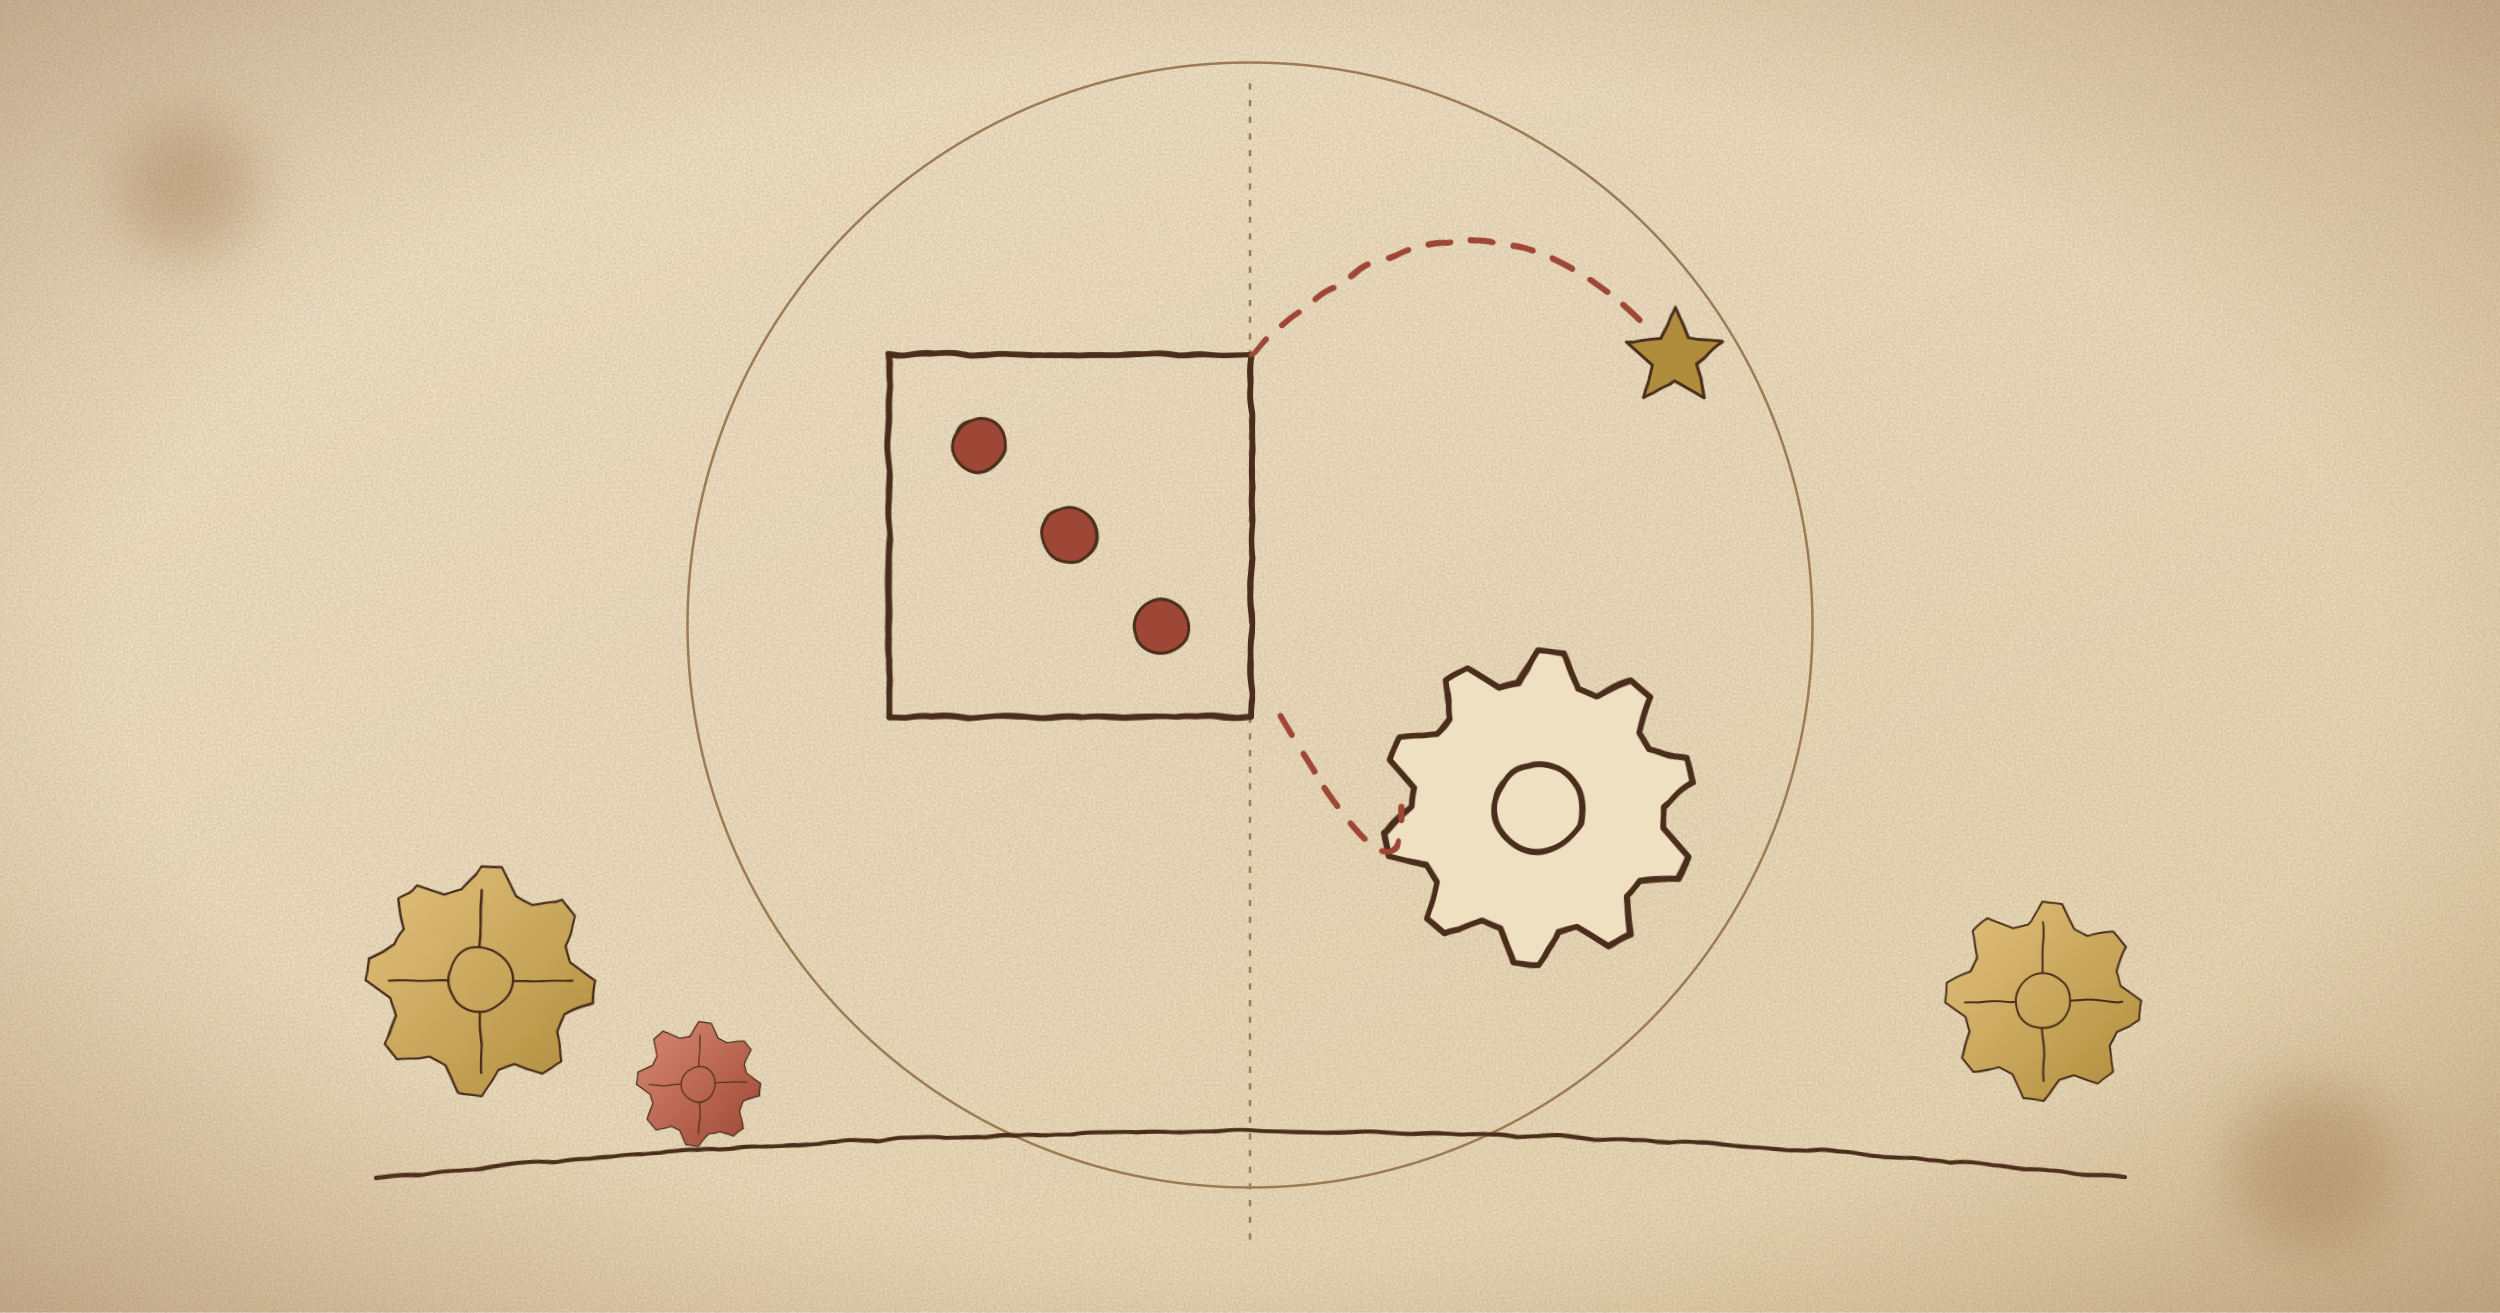
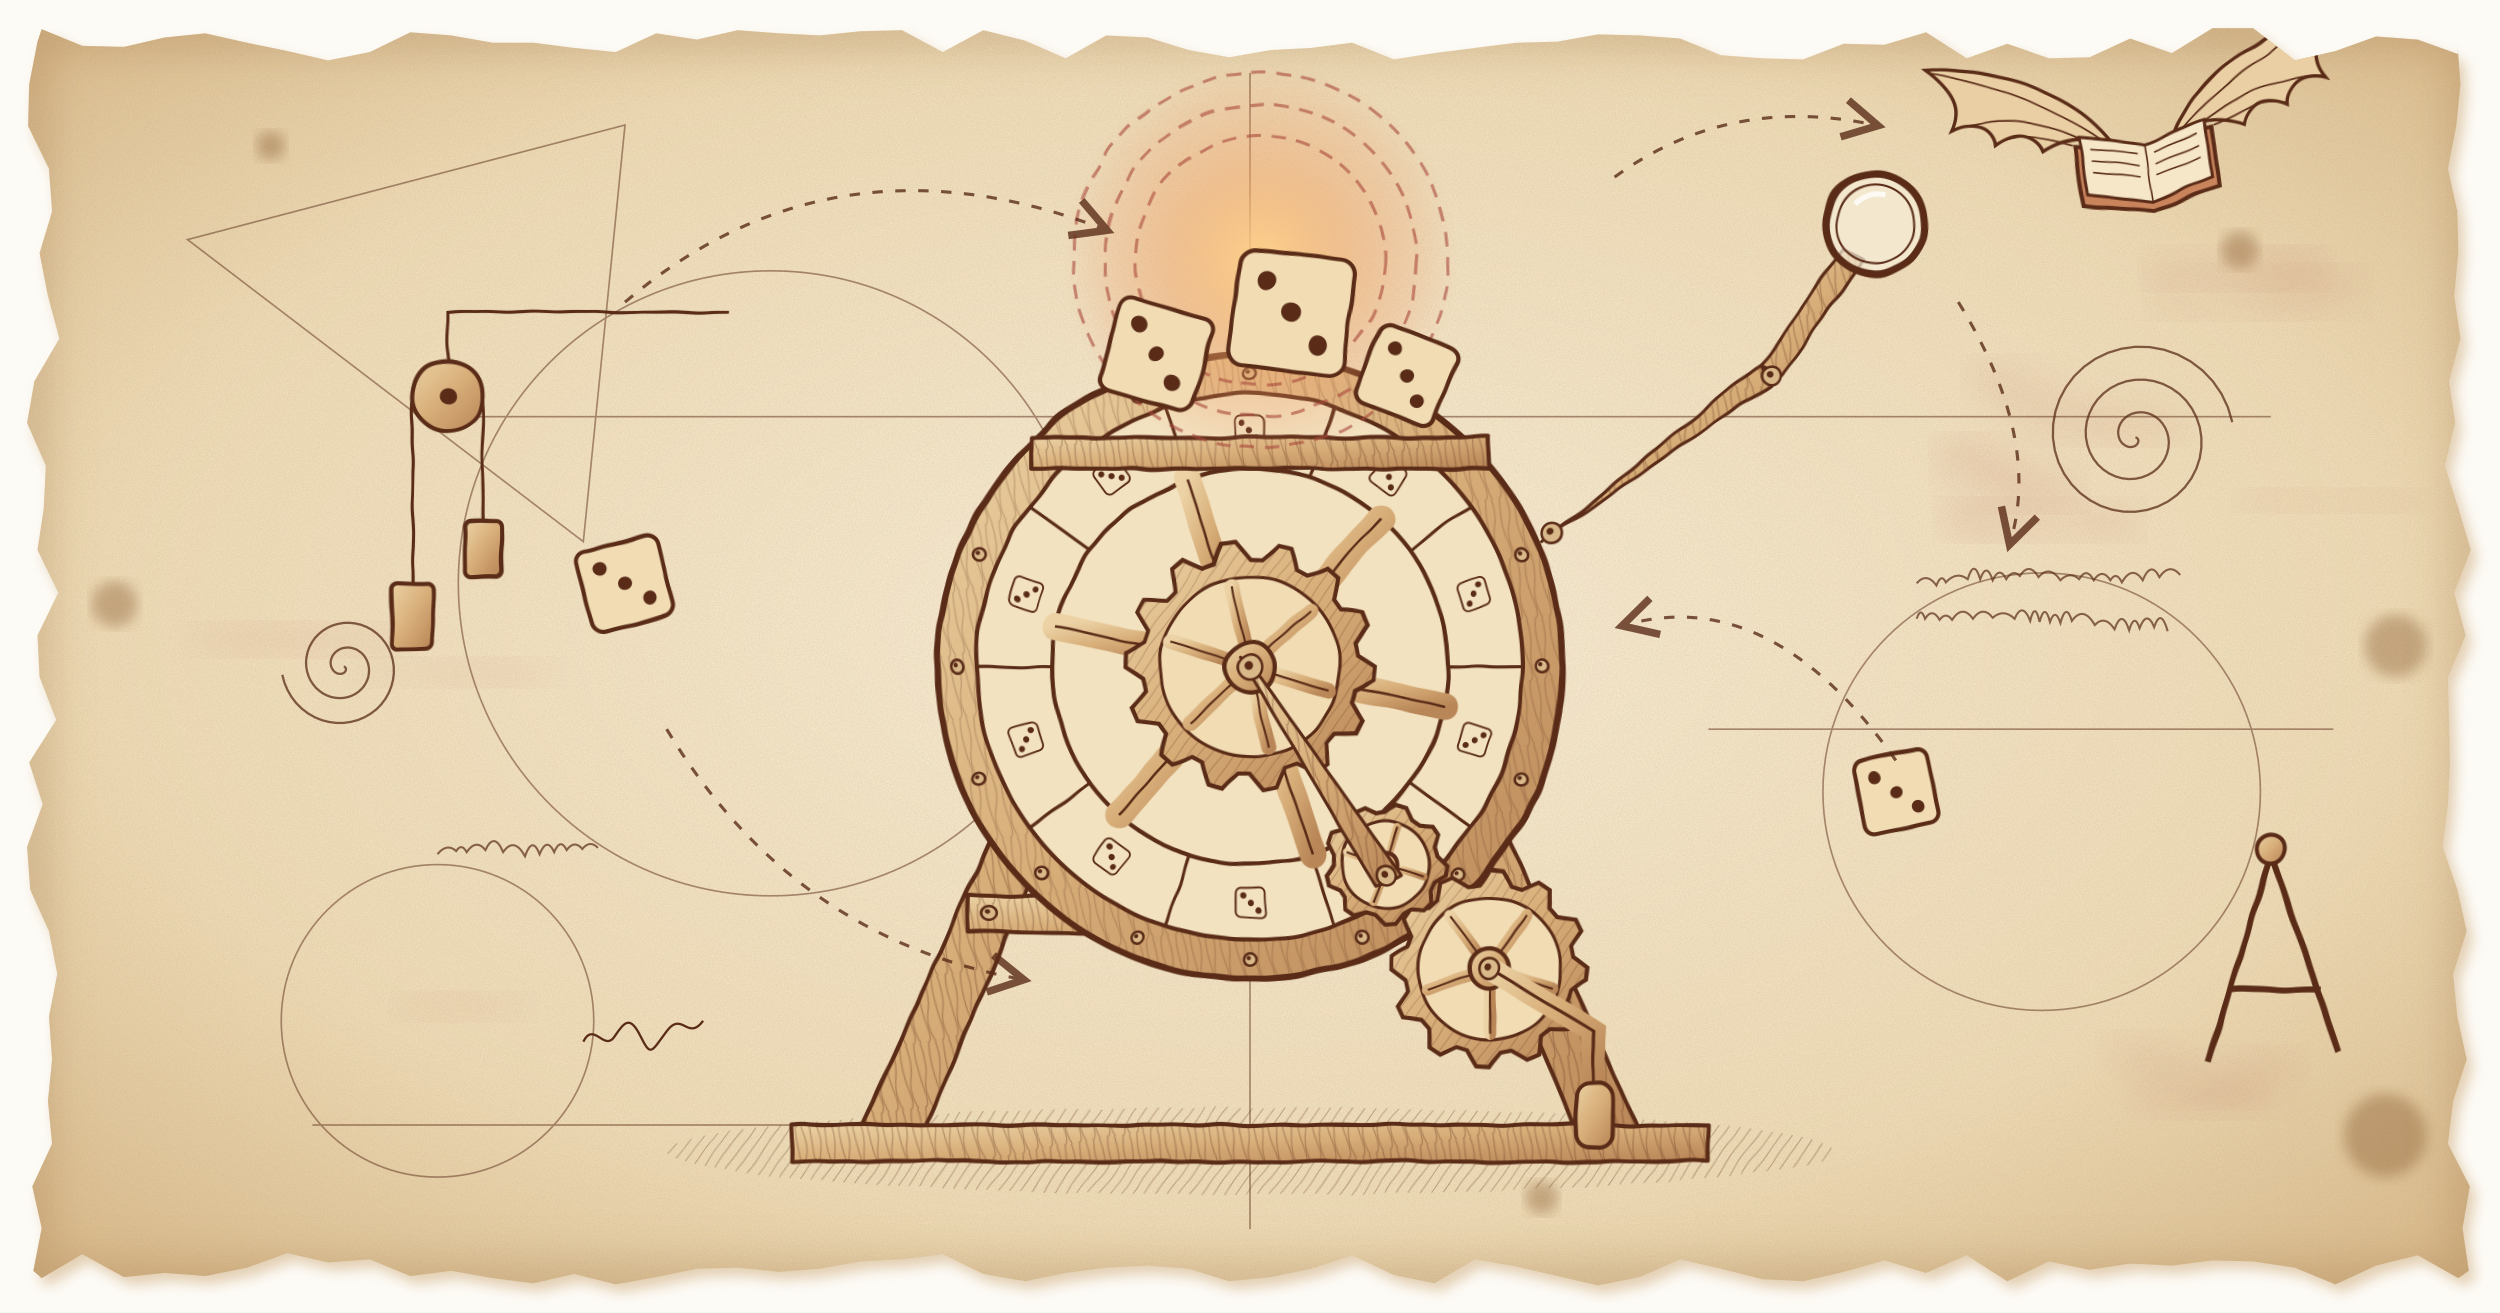
- <svg xmlns="http://www.w3.org/2000/svg" viewBox="0 0 1200 630" width="1200" height="630" role="img" aria-label="Illustration de l'application Mémoire commune : machine de Léonard de Vinci dessinée à l'encre sur parchemin">
+ <svg xmlns="http://www.w3.org/2000/svg" viewBox="0 0 2400 1260" width="1200" height="630" role="img" aria-label="Illustration de l'application Mémoire commune : machine de Léonard de Vinci dessinée à l'encre sur parchemin">
  <defs>
-     <linearGradient id="p" x1="0" y1="0" x2="1" y2="1">
-       <stop offset="0" stop-color="#f6ebd3" />
-       <stop offset="1" stop-color="#ecdcba" />
+     <radialGradient id="pp" cx=".5" cy=".48" r=".7">
+       <stop offset="0" stop-color="#fbf1dc" />
+       <stop offset=".65" stop-color="#f1dfbb" />
+       <stop offset="1" stop-color="#d9b98a" />
+     </radialGradient>
+     <linearGradient id="wd" x1="0" y1="0" x2="1" y2="1">
+       <stop offset="0" stop-color="#ecd2a4" />
+       <stop offset=".5" stop-color="#d7ad78" />
+       <stop offset="1" stop-color="#b98657" />
    </linearGradient>
-     <radialGradient id="v" cx=".5" cy=".5" r=".75">
-       <stop offset=".6" stop-color="#8a5a2b" stop-opacity="0" />
-       <stop offset="1" stop-color="#6b4220" stop-opacity=".38" />
+     <pattern id="ht" width="9" height="9" patternUnits="userSpaceOnUse" patternTransform="rotate(35)">
+       <path d="M0 0V9" stroke="#5a2c18" stroke-width="1.4" />
+     </pattern>
+     <pattern id="gr" width="60" height="14" patternUnits="userSpaceOnUse" patternTransform="rotate(80)">
+       <path d="M0 4Q15 1 30 5T60 3M0 10Q20 13 40 9T60 11" fill="none" stroke="#5a2c18" stroke-width="1.2" opacity=".6" />
+     </pattern>
+     <marker id="ar" markerWidth="16" markerHeight="16" refX="12" refY="8" orient="auto">
+       <path d="M2 2L13 8L2 14" fill="none" stroke="#5a2c18" stroke-width="2.4" />
+     </marker>
+     <filter id="rf" x="-5%" y="-5%" width="110%" height="110%">
+       <feTurbulence type="fractalNoise" baseFrequency=".022" numOctaves="2" seed="3" />
+       <feDisplacementMap in="SourceGraphic" scale="5" />
+     </filter>
+     <filter id="gn">
+       <feTurbulence type="fractalNoise" baseFrequency=".75" numOctaves="3" seed="9" />
+       <feColorMatrix values="0 0 0 0 .42 0 0 0 0 .27 0 0 0 0 .12 0 0 0 .22 0" />
+     </filter>
+     <filter id="b20">
+       <feGaussianBlur stdDeviation="22" />
+     </filter>
+     <filter id="b6">
+       <feGaussianBlur stdDeviation="6" />
+     </filter>
+     <radialGradient id="gl" cx=".5" cy=".5" r=".5">
+       <stop offset="0" stop-color="#ffd38a" stop-opacity=".95" />
+       <stop offset=".45" stop-color="#f0a466" stop-opacity=".5" />
+       <stop offset="1" stop-color="#e88b5a" stop-opacity="0" />
    </radialGradient>
-     <radialGradient id="l" cx=".5" cy=".5" r=".5">
-       <stop offset="0" stop-color="#f2a35c" stop-opacity=".85" />
-       <stop offset="1" stop-color="#f2a35c" stop-opacity="0" />
-     </radialGradient>
-     <linearGradient id="w" x1="0" y1="0" x2="1" y2="1">
-       <stop offset="0" stop-color="#e3c27e" />
-       <stop offset="1" stop-color="#b08d3c" />
-     </linearGradient>
-     <linearGradient id="s" x1="0" y1="0" x2="1" y2="1">
-       <stop offset="0" stop-color="#d98a72" />
-       <stop offset="1" stop-color="#9e4736" />
-     </linearGradient>
-     <pattern id="h" width="7" height="7" patternUnits="userSpaceOnUse" patternTransform="rotate(40)">
-       <path d="M0 0v7" stroke="#4a2e1b" stroke-width="1.1" opacity=".55" />
-     </pattern>
-     <marker id="a" markerWidth="10" markerHeight="10" refX="8" refY="5" orient="auto">
-       <path d="M1 1 8 5 1 9" fill="none" stroke="#9e4736" stroke-width="1.6" />
-     </marker>
-     <filter id="r" x="-2%" y="-2%" width="104%" height="104%">
-       <feTurbulence baseFrequency=".03" numOctaves="2" seed="4" />
-       <feDisplacementMap in="SourceGraphic" scale="2.6" />
-     </filter>
-     <filter id="n">
-       <feTurbulence type="fractalNoise" baseFrequency=".9" numOctaves="2" seed="7" />
-       <feColorMatrix values="0 0 0 0 .35 0 0 0 0 .22 0 0 0 0 .1 0 0 0 .35 0" />
-     </filter>
-     <filter id="b">
-       <feGaussianBlur stdDeviation="14" />
-     </filter>
-     <g id="g">
-       <path d="M50 0L49 9.8L37 15.3L33.3 22.2L35.4 35.4L27.8 41.6L15.3 37L7.8 39.2L0 50L-9.8 49L-15.3 37L-22.2 33.3L-35.4 35.4L-41.6 27.8L-37 15.3L-39.2 7.8L-50 0L-49 -9.8L-37 -15.3L-33.3 -22.2L-35.4 -35.4L-27.8 -41.6L-15.3 -37L-7.8 -39.2L0 -50L9.8 -49L15.3 -37L22.2 -33.3L35.4 -35.4L41.6 -27.8L37 -15.3L39.2 -7.8z" />
-       <circle r="14" fill="none" />
-       <path d="M0-40V-14M0 40V14M-40 0H-14M40 0H14" fill="none" />
+     <clipPath id="pg">
+       <polygon points="40,28 79,44 119,45 158,36 197,32 237,41 276,49 315,58 355,50 394,31 433,34 473,41 512,41 551,46 591,50 630,32 669,38 708,29 748,32 787,34 826,30 866,29 905,50 944,29 984,39 1023,56 1062,34 1102,36 1141,48 1180,55 1220,48 1259,46 1298,41 1338,57 1377,51 1416,46 1456,41 1495,40 1534,33 1574,34 1613,37 1652,53 1692,56 1731,57 1770,42 1809,43 1849,31 1888,56 1927,42 1967,56 2006,55 2045,37 2085,51 2124,27 2163,27 2203,58 2242,49 2281,35 2321,38 2360,52 2359,40 2362,81 2358,121 2350,162 2359,203 2360,243 2356,284 2362,325 2351,366 2357,406 2347,447 2360,488 2372,528 2356,569 2367,610 2350,650 2351,691 2352,732 2350,772 2345,813 2359,854 2368,894 2355,935 2359,976 2368,1017 2355,1057 2350,1098 2371,1139 2364,1179 2370,1220 2360,1227 2321,1205 2281,1215 2242,1233 2203,1217 2163,1211 2124,1210 2085,1215 2045,1213 2006,1219 1967,1211 1927,1230 1888,1205 1849,1222 1809,1210 1770,1221 1731,1230 1692,1228 1652,1218 1613,1209 1574,1226 1534,1234 1495,1225 1456,1216 1416,1209 1377,1232 1338,1224 1298,1205 1259,1218 1220,1226 1180,1230 1141,1218 1102,1215 1062,1217 1023,1222 984,1230 944,1223 905,1204 866,1209 826,1211 787,1218 748,1221 708,1217 669,1218 630,1226 591,1233 551,1223 512,1232 473,1227 433,1220 394,1225 355,1209 315,1212 276,1203 237,1217 197,1225 158,1222 119,1226 79,1204 40,1227 32,1220 40,1179 31,1139 50,1098 46,1057 50,1017 47,976 55,935 47,894 29,854 26,813 41,772 28,732 54,691 38,650 36,610 56,569 36,528 42,488 44,447 26,406 33,366 57,325 46,284 38,243 50,203 47,162 27,121 28,81 36,40" />
+     </clipPath>
+   </defs>
+   <rect width="2400" height="1260" fill="#fdfbf6" />
+   <polygon points="40,28 79,44 119,45 158,36 197,32 237,41 276,49 315,58 355,50 394,31 433,34 473,41 512,41 551,46 591,50 630,32 669,38 708,29 748,32 787,34 826,30 866,29 905,50 944,29 984,39 1023,56 1062,34 1102,36 1141,48 1180,55 1220,48 1259,46 1298,41 1338,57 1377,51 1416,46 1456,41 1495,40 1534,33 1574,34 1613,37 1652,53 1692,56 1731,57 1770,42 1809,43 1849,31 1888,56 1927,42 1967,56 2006,55 2045,37 2085,51 2124,27 2163,27 2203,58 2242,49 2281,35 2321,38 2360,52 2359,40 2362,81 2358,121 2350,162 2359,203 2360,243 2356,284 2362,325 2351,366 2357,406 2347,447 2360,488 2372,528 2356,569 2367,610 2350,650 2351,691 2352,732 2350,772 2345,813 2359,854 2368,894 2355,935 2359,976 2368,1017 2355,1057 2350,1098 2371,1139 2364,1179 2370,1220 2360,1227 2321,1205 2281,1215 2242,1233 2203,1217 2163,1211 2124,1210 2085,1215 2045,1213 2006,1219 1967,1211 1927,1230 1888,1205 1849,1222 1809,1210 1770,1221 1731,1230 1692,1228 1652,1218 1613,1209 1574,1226 1534,1234 1495,1225 1456,1216 1416,1209 1377,1232 1338,1224 1298,1205 1259,1218 1220,1226 1180,1230 1141,1218 1102,1215 1062,1217 1023,1222 984,1230 944,1223 905,1204 866,1209 826,1211 787,1218 748,1221 708,1217 669,1218 630,1226 591,1233 551,1223 512,1232 473,1227 433,1220 394,1225 355,1209 315,1212 276,1203 237,1217 197,1225 158,1222 119,1226 79,1204 40,1227 32,1220 40,1179 31,1139 50,1098 46,1057 50,1017 47,976 55,935 47,894 29,854 26,813 41,772 28,732 54,691 38,650 36,610 56,569 36,528 42,488 44,447 26,406 33,366 57,325 46,284 38,243 50,203 47,162 27,121 28,81 36,40" fill="#c9a36f" transform="translate(6 8)" opacity=".5" filter="url(#b6)" />
+   <g clip-path="url(#pg)">
+     <rect width="2400" height="1260" fill="url(#pp)" />
+     <rect width="2400" height="1260" filter="url(#gn)" />
+     <path d="M2158 485q57 -32 160 6" fill="none" stroke="#a8473a" stroke-width="38" stroke-linecap="round" opacity=".16" filter="url(#b20)" />
+     <path d="M90 945q58 -2 186 -7" fill="none" stroke="#a8473a" stroke-width="23" stroke-linecap="round" opacity=".16" filter="url(#b20)" />
+     <path d="M2052 1062q49 30 151 -53" fill="none" stroke="#a8473a" stroke-width="20" stroke-linecap="round" opacity=".16" filter="url(#b20)" />
+     <path d="M1864 421q51 43 130 66" fill="none" stroke="#a8473a" stroke-width="35" stroke-linecap="round" opacity=".16" filter="url(#b20)" />
+     <path d="M1901 347q44 60 188 75" fill="none" stroke="#a8473a" stroke-width="25" stroke-linecap="round" opacity=".16" filter="url(#b20)" />
+     <path d="M2026 995q79 52 147 65" fill="none" stroke="#a8473a" stroke-width="19" stroke-linecap="round" opacity=".16" filter="url(#b20)" />
+     <path d="M2068 267q45 30 159 -28" fill="none" stroke="#a8473a" stroke-width="37" stroke-linecap="round" opacity=".16" filter="url(#b20)" />
+     <path d="M347 635q49 -9 180 23" fill="none" stroke="#a8473a" stroke-width="23" stroke-linecap="round" opacity=".16" filter="url(#b20)" />
+     <path d="M192 599q50 15 197 30" fill="none" stroke="#a8473a" stroke-width="24" stroke-linecap="round" opacity=".16" filter="url(#b20)" />
+     <path d="M2074 294q73 32 186 -37" fill="none" stroke="#a8473a" stroke-width="25" stroke-linecap="round" opacity=".16" filter="url(#b20)" />
+     <path d="M385 979q64 -27 119 -25" fill="none" stroke="#a8473a" stroke-width="24" stroke-linecap="round" opacity=".16" filter="url(#b20)" />
+     <path d="M1872 480q48 53 172 32" fill="none" stroke="#a8473a" stroke-width="39" stroke-linecap="round" opacity=".16" filter="url(#b20)" />
+     <circle cx="110" cy="580" r="22" fill="#7a4a1d" opacity=".35" filter="url(#b6)" />
+     <circle cx="2300" cy="620" r="30" fill="#7a4a1d" opacity=".35" filter="url(#b6)" />
+     <circle cx="2150" cy="240" r="18" fill="#7a4a1d" opacity=".35" filter="url(#b6)" />
+     <circle cx="260" cy="140" r="14" fill="#7a4a1d" opacity=".35" filter="url(#b6)" />
+     <circle cx="1480" cy="1150" r="16" fill="#7a4a1d" opacity=".35" filter="url(#b6)" />
+     <circle cx="2290" cy="1090" r="40" fill="#7a4a1d" opacity=".35" filter="url(#b6)" />
+     <rect width="2400" height="1260" fill="none" stroke="#8a5a2b" stroke-width="90" opacity=".25" filter="url(#b20)" />
+     <g fill="none" stroke="#5a2c18" stroke-width="1.6" opacity=".5">
+       <circle cx="740" cy="560" r="300" />
+       <circle cx="1960" cy="760" r="210" />
+       <circle cx="420" cy="980" r="150" />
+       <path d="M420 400H2180M1200 70V1180M1640 700H2240M300 1080H900" />
+       <path d="M180 230L600 120L560 520Z" />
    </g>
-   </defs>
-   <rect width="1200" height="630" fill="url(#p)" />
-   <rect width="1200" height="630" filter="url(#n)" />
-   <g fill="none" stroke="#9c7b55" stroke-width="1.2">
-     <circle cx="600" cy="300" r="270" />
-     <path d="M600 40v560" stroke-dasharray="3 5" />
+     <path d="M2050 420L2050.8 420.1L2051.5 420.5L2052.1 421.1L2052.6 421.9L2052.8 422.8L2052.8 423.8L2052.5 424.9L2052 426L2051.1 427L2050 427.9L2048.6 428.6L2047.1 429L2045.3 429.2L2043.5 429L2041.6 428.4L2039.8 427.4L2038 426.1L2036.4 424.4L2035.1 422.4L2034.2 420L2033.6 417.4L2033.4 414.6L2033.8 411.7L2034.6 408.8L2036 406L2037.9 403.3L2040.3 401L2043.2 398.9L2046.4 397.3L2050 396.3L2053.8 395.8L2057.8 395.9L2061.9 396.7L2065.8 398.2L2069.6 400.4L2073.1 403.2L2076.1 406.7L2078.6 410.7L2080.5 415.2L2081.7 420L2082.1 425.1L2081.6 430.3L2080.3 435.5L2078.2 440.5L2075.2 445.2L2071.4 449.5L2066.9 453.2L2061.7 456.1L2056.1 458.3L2050 459.6L2043.7 459.9L2037.3 459.2L2031 457.4L2024.9 454.6L2019.2 450.8L2014.1 446.1L2009.8 440.5L2006.3 434.2L2003.9 427.3L2002.5 420L2002.3 412.4L2003.3 404.8L2005.6 397.4L2009 390.2L2013.6 383.6L2019.3 377.7L2025.9 372.7L2033.4 368.8L2041.5 366L2050 364.6L2058.8 364.5L2067.6 365.8L2076.2 368.5L2084.4 372.6L2092 378L2098.7 384.6L2104.3 392.3L2108.7 400.9L2111.8 410.2L2113.3 420L2113.3 430L2111.7 440.1L2108.5 449.8L2103.8 459.1L2097.6 467.6L2090 475.1L2081.3 481.4L2071.5 486.3L2061 489.6L2050 491.3L2038.7 491.2L2027.5 489.3L2016.6 485.6L2006.3 480.2L1996.8 473.2L1988.5 464.7L1981.6 454.9L1976.2 444L1972.6 432.3L1970.8 420L1971 407.5L1973.2 395L1977.3 383L1983.4 371.6L1991.2 361.2L2000.7 352.1L2011.5 344.5L2023.6 338.7L2036.5 334.8L2050 332.9L2063.7 333.2L2077.4 335.7L2090.6 340.3L2103 347L2114.4 355.6L2124.3 366L2132.5 377.9L2138.8 391.1L2143 405.3" fill="none" stroke="#5a2c18" stroke-width="2.2" opacity=".75" />
+     <path d="M330 640L330.5 640.1L331 640.3L331.4 640.6L331.7 641L332 641.5L332.1 642.1L332.1 642.8L332 643.5L331.7 644.2L331.3 644.8L330.7 645.5L330 646L329.2 646.4L328.2 646.8L327.1 646.9L326 646.9L324.8 646.7L323.6 646.4L322.5 645.8L321.3 645L320.3 644L319.4 642.8L318.6 641.5L318 640L317.6 638.4L317.4 636.6L317.5 634.8L317.9 633L318.5 631.2L319.4 629.4L320.6 627.7L322 626.1L323.7 624.8L325.6 623.6L327.7 622.6L330 622L332.4 621.7L334.9 621.6L337.5 622L340 622.7L342.5 623.7L344.8 625.2L347.1 626.9L349.1 629L350.8 631.4L352.2 634L353.3 636.9L354 640L354.3 643.2L354.1 646.5L353.6 649.8L352.5 653L351 656.1L349.1 659.1L346.7 661.8L344 664.2L340.9 666.3L337.5 668L333.9 669.2L330 670L326 670.2L322 669.9L317.9 669.1L314 667.7L310.2 665.8L306.7 663.3L303.4 660.4L300.6 657L298.1 653.2L296.2 649.1L294.8 644.6L294 640L293.8 635.2L294.3 630.4L295.4 625.6L297.1 621L299.5 616.6L302.4 612.4L306 608.7L310 605.4L314.5 602.6L319.4 600.4L324.6 598.9L330 598L335.5 597.9L341.1 598.5L346.6 599.8L352 601.9L357.1 604.7L361.8 608.2L366.1 612.3L369.8 617L373 622.2L375.4 627.8L377.1 633.8L378 640L378.1 646.3L377.3 652.7L375.7 658.9L373.3 665L370.1 670.7L366.1 676.1L361.4 680.9L356 685L350.1 688.5L343.7 691.2L337 693L330 694L322.9 694L315.8 693.1L308.8 691.3L302 688.5L295.6 684.8L289.7 680.3L284.4 675L279.8 669L276 662.4L273 655.3L271 647.8" fill="none" stroke="#5a2c18" stroke-width="2.2" opacity=".75" />
+     <path d="M1840 560 q9.5 -11 19 2 q4.5 -12 9 -3 q10.5 -11 21 -3 q6 -20 12 0 q6 -17 12 1 q6.5 -14 13 -1 q6.5 -10 13 -3 q9 -14 18 1 q10.5 -12 21 3 q9 -9 18 -1 q7 -12 14 1 q8 -12 16 0 q5.5 -9 11 2 q10 -17 20 -2 q8 -19 16 -3 q10 -14 20 -2" fill="none" stroke="#5a2c18" stroke-width="2" opacity=".7" />
+     <path d="M1840 594 q4 -12 8 0 q7 -11 14 1 q6 -8 12 0 q10 -15 20 -1 q9.5 -13 19 -1 q10.5 -9 21 1 q7.5 -17 15 2 q4.5 -19 9 1 q5 -19 10 0 q5 -14 10 1 q5.5 -20 11 -2 q11 -15 22 4 q9.5 -10 19 4 q7 -20 14 1 q5 -17 10 -2 q7 -18 14 -1 q6.5 -19 13 4" fill="none" stroke="#5a2c18" stroke-width="2" opacity=".7" />
+     <path d="M420 820 q9 -11 18 -3 q5 -8 10 1 q9 -13 18 -2 q8.5 -18 17 2 q10.5 -15 21 4 q7 -20 14 -2 q7 -17 14 -2 q6 -14 12 -2 q7.5 -10 15 -1 q7.5 -9 15 -1" fill="none" stroke="#5a2c18" stroke-width="2" opacity=".7" />
+     <g filter="url(#rf)">
+       <ellipse cx="1200" cy="1105" rx="560" ry="42" fill="url(#ht)" opacity=".45" />
+       <polygon points="820,1100 880,1100 1150,470 1110,450" fill="url(#wd)" stroke="#5a2c18" stroke-width="4" stroke-linejoin="round" />
+       <polygon points="820,1100 880,1100 1150,470 1110,450" fill="url(#gr)" opacity=".55" />
+       <polygon points="1580,1100 1520,1100 1250,470 1290,450" fill="url(#wd)" stroke="#5a2c18" stroke-width="4" stroke-linejoin="round" />
+       <polygon points="1580,1100 1520,1100 1250,470 1290,450" fill="url(#gr)" opacity=".55" />
+       <polygon points="760,1080 1640,1080 1640,1115 760,1115" fill="url(#wd)" stroke="#5a2c18" stroke-width="4" stroke-linejoin="round" />
+       <polygon points="760,1080 1640,1080 1640,1115 760,1115" fill="url(#gr)" opacity=".55" />
+       <polygon points="930,860 1470,860 1470,895 930,895" fill="url(#wd)" stroke="#5a2c18" stroke-width="4" stroke-linejoin="round" />
+       <polygon points="930,860 1470,860 1470,895 930,895" fill="url(#gr)" opacity=".55" />
+       <circle cx="950" cy="877" r="7" fill="#d9b98a" stroke="#5a2c18" stroke-width="2.5" />
+       <circle cx="948.5" cy="875.5" r="2.4" fill="#5a2c18" />
+       <circle cx="1450" cy="877" r="7" fill="#d9b98a" stroke="#5a2c18" stroke-width="2.5" />
+       <circle cx="1448.5" cy="875.5" r="2.4" fill="#5a2c18" />
+       <circle cx="1200" cy="640" r="300" fill="url(#wd)" stroke="#5a2c18" stroke-width="6" />
+       <circle cx="1200" cy="640" r="300" fill="url(#gr)" opacity=".4" />
+       <circle cx="1200" cy="640" r="262" fill="#f3e2c0" stroke="#5a2c18" stroke-width="4" />
+       <path d="M1462 640L1390 640" stroke="#5a2c18" stroke-width="3" />
+       <g transform="translate(1414.9 709.8) rotate(108)">
+         <rect x="-14" y="-14" width="28" height="28" rx="5" fill="none" stroke="#5a2c18" stroke-width="1.8" />
+         <circle r="3" fill="#5a2c18" />
+         <circle cx="-7" cy="-7" r="3" fill="#5a2c18" />
+         <circle cx="7" cy="7" r="3" fill="#5a2c18" />
+       </g>
+       <path d="M1412 794L1353.7 751.7" stroke="#5a2c18" stroke-width="3" />
+       <g transform="translate(1332.8 822.8) rotate(144)">
+         <rect x="-14" y="-14" width="28" height="28" rx="5" fill="none" stroke="#5a2c18" stroke-width="1.8" />
+         <circle r="3" fill="#5a2c18" />
+         <circle cx="-7" cy="-7" r="3" fill="#5a2c18" />
+         <circle cx="7" cy="7" r="3" fill="#5a2c18" />
+       </g>
+       <path d="M1281 889.2L1258.7 820.7" stroke="#5a2c18" stroke-width="3" />
+       <g transform="translate(1200 866) rotate(180)">
+         <rect x="-14" y="-14" width="28" height="28" rx="5" fill="none" stroke="#5a2c18" stroke-width="1.8" />
+         <circle r="3" fill="#5a2c18" />
+         <circle cx="-7" cy="-7" r="3" fill="#5a2c18" />
+         <circle cx="7" cy="7" r="3" fill="#5a2c18" />
+       </g>
+       <path d="M1119 889.2L1141.3 820.7" stroke="#5a2c18" stroke-width="3" />
+       <g transform="translate(1067.2 822.8) rotate(216)">
+         <rect x="-14" y="-14" width="28" height="28" rx="5" fill="none" stroke="#5a2c18" stroke-width="1.8" />
+         <circle r="3" fill="#5a2c18" />
+         <circle cx="-7" cy="-7" r="3" fill="#5a2c18" />
+         <circle cx="7" cy="7" r="3" fill="#5a2c18" />
+       </g>
+       <path d="M988 794L1046.3 751.7" stroke="#5a2c18" stroke-width="3" />
+       <g transform="translate(985.1 709.8) rotate(252)">
+         <rect x="-14" y="-14" width="28" height="28" rx="5" fill="none" stroke="#5a2c18" stroke-width="1.8" />
+         <circle r="3" fill="#5a2c18" />
+         <circle cx="-7" cy="-7" r="3" fill="#5a2c18" />
+         <circle cx="7" cy="7" r="3" fill="#5a2c18" />
+       </g>
+       <path d="M938 640L1010 640" stroke="#5a2c18" stroke-width="3" />
+       <g transform="translate(985.1 570.2) rotate(288)">
+         <rect x="-14" y="-14" width="28" height="28" rx="5" fill="none" stroke="#5a2c18" stroke-width="1.8" />
+         <circle r="3" fill="#5a2c18" />
+         <circle cx="-7" cy="-7" r="3" fill="#5a2c18" />
+         <circle cx="7" cy="7" r="3" fill="#5a2c18" />
+       </g>
+       <path d="M988 486L1046.3 528.3" stroke="#5a2c18" stroke-width="3" />
+       <g transform="translate(1067.2 457.2) rotate(324)">
+         <rect x="-14" y="-14" width="28" height="28" rx="5" fill="none" stroke="#5a2c18" stroke-width="1.8" />
+         <circle r="3" fill="#5a2c18" />
+         <circle cx="-7" cy="-7" r="3" fill="#5a2c18" />
+         <circle cx="7" cy="7" r="3" fill="#5a2c18" />
+       </g>
+       <path d="M1119 390.8L1141.3 459.3" stroke="#5a2c18" stroke-width="3" />
+       <g transform="translate(1200 414) rotate(360)">
+         <rect x="-14" y="-14" width="28" height="28" rx="5" fill="none" stroke="#5a2c18" stroke-width="1.8" />
+         <circle r="3" fill="#5a2c18" />
+         <circle cx="-7" cy="-7" r="3" fill="#5a2c18" />
+         <circle cx="7" cy="7" r="3" fill="#5a2c18" />
+       </g>
+       <path d="M1281 390.8L1258.7 459.3" stroke="#5a2c18" stroke-width="3" />
+       <g transform="translate(1332.8 457.2) rotate(396)">
+         <rect x="-14" y="-14" width="28" height="28" rx="5" fill="none" stroke="#5a2c18" stroke-width="1.8" />
+         <circle r="3" fill="#5a2c18" />
+         <circle cx="-7" cy="-7" r="3" fill="#5a2c18" />
+         <circle cx="7" cy="7" r="3" fill="#5a2c18" />
+       </g>
+       <path d="M1412 486L1353.7 528.3" stroke="#5a2c18" stroke-width="3" />
+       <g transform="translate(1414.9 570.2) rotate(432)">
+         <rect x="-14" y="-14" width="28" height="28" rx="5" fill="none" stroke="#5a2c18" stroke-width="1.8" />
+         <circle r="3" fill="#5a2c18" />
+         <circle cx="-7" cy="-7" r="3" fill="#5a2c18" />
+         <circle cx="7" cy="7" r="3" fill="#5a2c18" />
+       </g>
+       <circle cx="1200" cy="640" r="190" fill="none" stroke="#5a2c18" stroke-width="4" />
+       <path d="M1258.8 651.9L1386.2 677.7" stroke="url(#wd)" stroke-width="26" stroke-linecap="round" />
+       <path d="M1258.8 651.9L1386.2 677.7" stroke="#5a2c18" stroke-width="2.4" />
+       <path d="M1219.1 696.9L1260.4 820.1" stroke="url(#wd)" stroke-width="26" stroke-linecap="round" />
+       <path d="M1219.1 696.9L1260.4 820.1" stroke="#5a2c18" stroke-width="2.4" />
+       <path d="M1160.3 685L1074.2 782.4" stroke="url(#wd)" stroke-width="26" stroke-linecap="round" />
+       <path d="M1160.3 685L1074.2 782.4" stroke="#5a2c18" stroke-width="2.4" />
+       <path d="M1141.2 628.1L1013.8 602.3" stroke="url(#wd)" stroke-width="26" stroke-linecap="round" />
+       <path d="M1141.2 628.1L1013.8 602.3" stroke="#5a2c18" stroke-width="2.4" />
+       <path d="M1180.9 583.1L1139.6 459.9" stroke="url(#wd)" stroke-width="26" stroke-linecap="round" />
+       <path d="M1180.9 583.1L1139.6 459.9" stroke="#5a2c18" stroke-width="2.4" />
+       <path d="M1239.7 595L1325.8 497.6" stroke="url(#wd)" stroke-width="26" stroke-linecap="round" />
+       <path d="M1239.7 595L1325.8 497.6" stroke="#5a2c18" stroke-width="2.4" />
+       <circle cx="1481" cy="640" r="6" fill="#d9b98a" stroke="#5a2c18" stroke-width="2.5" />
+       <circle cx="1479.5" cy="638.5" r="2.1" fill="#5a2c18" />
+       <circle cx="1460" cy="748" r="6" fill="#d9b98a" stroke="#5a2c18" stroke-width="2.5" />
+       <circle cx="1458.5" cy="746.5" r="2.1" fill="#5a2c18" />
+       <circle cx="1399" cy="839" r="6" fill="#d9b98a" stroke="#5a2c18" stroke-width="2.5" />
+       <circle cx="1397.5" cy="837.5" r="2.1" fill="#5a2c18" />
+       <circle cx="1308" cy="900" r="6" fill="#d9b98a" stroke="#5a2c18" stroke-width="2.5" />
+       <circle cx="1306.5" cy="898.5" r="2.1" fill="#5a2c18" />
+       <circle cx="1200" cy="921" r="6" fill="#d9b98a" stroke="#5a2c18" stroke-width="2.5" />
+       <circle cx="1198.5" cy="919.5" r="2.1" fill="#5a2c18" />
+       <circle cx="1092" cy="900" r="6" fill="#d9b98a" stroke="#5a2c18" stroke-width="2.5" />
+       <circle cx="1090.5" cy="898.5" r="2.1" fill="#5a2c18" />
+       <circle cx="1001" cy="839" r="6" fill="#d9b98a" stroke="#5a2c18" stroke-width="2.5" />
+       <circle cx="999.5" cy="837.5" r="2.1" fill="#5a2c18" />
+       <circle cx="940" cy="748" r="6" fill="#d9b98a" stroke="#5a2c18" stroke-width="2.5" />
+       <circle cx="938.5" cy="746.5" r="2.1" fill="#5a2c18" />
+       <circle cx="919" cy="640" r="6" fill="#d9b98a" stroke="#5a2c18" stroke-width="2.5" />
+       <circle cx="917.5" cy="638.5" r="2.1" fill="#5a2c18" />
+       <circle cx="940" cy="532" r="6" fill="#d9b98a" stroke="#5a2c18" stroke-width="2.5" />
+       <circle cx="938.5" cy="530.5" r="2.1" fill="#5a2c18" />
+       <circle cx="1001" cy="441" r="6" fill="#d9b98a" stroke="#5a2c18" stroke-width="2.5" />
+       <circle cx="999.5" cy="439.5" r="2.1" fill="#5a2c18" />
+       <circle cx="1092" cy="380" r="6" fill="#d9b98a" stroke="#5a2c18" stroke-width="2.5" />
+       <circle cx="1090.5" cy="378.5" r="2.1" fill="#5a2c18" />
+       <circle cx="1200" cy="359" r="6" fill="#d9b98a" stroke="#5a2c18" stroke-width="2.5" />
+       <circle cx="1198.5" cy="357.5" r="2.1" fill="#5a2c18" />
+       <circle cx="1308" cy="380" r="6" fill="#d9b98a" stroke="#5a2c18" stroke-width="2.5" />
+       <circle cx="1306.5" cy="378.5" r="2.1" fill="#5a2c18" />
+       <circle cx="1399" cy="441" r="6" fill="#d9b98a" stroke="#5a2c18" stroke-width="2.5" />
+       <circle cx="1397.5" cy="439.5" r="2.1" fill="#5a2c18" />
+       <circle cx="1460" cy="532" r="6" fill="#d9b98a" stroke="#5a2c18" stroke-width="2.5" />
+       <circle cx="1458.5" cy="530.5" r="2.1" fill="#5a2c18" />
+       <polygon points="1320,640 1319.2,653.4 1300.6,663 1297.4,674.1 1308.1,692.1 1301.6,703.8 1280.7,704.3 1273,713 1274.8,733.8 1263.8,741.6 1244.8,733 1234.1,737.4 1226.7,757 1213.4,759.2 1200,743.2 1188.4,742.6 1173.3,757 1160.4,753.3 1155.2,733 1145.1,727.4 1125.2,733.8 1115.1,724.9 1119.3,704.3 1112.6,694.9 1091.9,692.1 1086.7,679.6 1099.4,663 1097.4,651.6 1080,640 1080.8,626.6 1099.4,617 1102.6,605.9 1091.9,587.9 1098.4,576.2 1119.3,575.7 1127,567 1125.2,546.2 1136.2,538.4 1155.2,547 1165.9,542.6 1173.3,523 1186.6,520.8 1200,536.8 1211.6,537.4 1226.7,523 1239.6,526.7 1244.8,547 1254.9,552.6 1274.8,546.2 1284.9,555.1 1280.7,575.7 1287.4,585.1 1308.1,587.9 1313.3,600.4 1300.6,617 1302.6,628.4" fill="url(#wd)" stroke="#5a2c18" stroke-width="4" />
+       <polygon points="1320,640 1319.2,653.4 1300.6,663 1297.4,674.1 1308.1,692.1 1301.6,703.8 1280.7,704.3 1273,713 1274.8,733.8 1263.8,741.6 1244.8,733 1234.1,737.4 1226.7,757 1213.4,759.2 1200,743.2 1188.4,742.6 1173.3,757 1160.4,753.3 1155.2,733 1145.1,727.4 1125.2,733.8 1115.1,724.9 1119.3,704.3 1112.6,694.9 1091.9,692.1 1086.7,679.6 1099.4,663 1097.4,651.6 1080,640 1080.8,626.6 1099.4,617 1102.6,605.9 1091.9,587.9 1098.4,576.2 1119.3,575.7 1127,567 1125.2,546.2 1136.2,538.4 1155.2,547 1165.9,542.6 1173.3,523 1186.6,520.8 1200,536.8 1211.6,537.4 1226.7,523 1239.6,526.7 1244.8,547 1254.9,552.6 1274.8,546.2 1284.9,555.1 1280.7,575.7 1287.4,585.1 1308.1,587.9 1313.3,600.4 1300.6,617 1302.6,628.4" fill="url(#ht)" opacity=".35" />
+       <circle cx="1200" cy="640" r="86.4" fill="#f1dcb4" stroke="#5a2c18" stroke-width="3" />
+       <path d="M1218.3 645.7L1275.7 663.4" stroke="url(#wd)" stroke-width="14.4" stroke-linecap="round" />
+       <path d="M1218.3 645.7L1275.7 663.4" stroke="#5a2c18" stroke-width="2" />
+       <path d="M1204.3 658.7L1217.6 717.2" stroke="url(#wd)" stroke-width="14.4" stroke-linecap="round" />
+       <path d="M1204.3 658.7L1217.6 717.2" stroke="#5a2c18" stroke-width="2" />
+       <path d="M1185.9 653L1141.9 693.8" stroke="url(#wd)" stroke-width="14.4" stroke-linecap="round" />
+       <path d="M1185.9 653L1141.9 693.8" stroke="#5a2c18" stroke-width="2" />
+       <path d="M1181.7 634.3L1124.3 616.6" stroke="url(#wd)" stroke-width="14.4" stroke-linecap="round" />
+       <path d="M1181.7 634.3L1124.3 616.6" stroke="#5a2c18" stroke-width="2" />
+       <path d="M1195.7 621.3L1182.4 562.8" stroke="url(#wd)" stroke-width="14.4" stroke-linecap="round" />
+       <path d="M1195.7 621.3L1182.4 562.8" stroke="#5a2c18" stroke-width="2" />
+       <path d="M1214.1 627L1258.1 586.2" stroke="url(#wd)" stroke-width="14.4" stroke-linecap="round" />
+       <path d="M1214.1 627L1258.1 586.2" stroke="#5a2c18" stroke-width="2" />
+       <circle cx="1200" cy="640" r="24" fill="url(#wd)" stroke="#5a2c18" stroke-width="4" />
+       <circle cx="1200" cy="640" r="8.4" fill="#5a2c18" />
+       <polygon points="1525,930 1524.2,942.4 1508.9,951.1 1505.5,961.3 1512.3,977.5 1505.4,987.8 1487.8,987.8 1479.7,994.8 1477.5,1012.3 1466.4,1017.8 1451.1,1008.9 1440.7,1011 1430,1025 1417.6,1024.2 1408.9,1008.9 1398.7,1005.5 1382.5,1012.3 1372.2,1005.4 1372.2,987.8 1365.2,979.7 1347.7,977.5 1342.2,966.4 1351.1,951.1 1349,940.7 1335,930 1335.8,917.6 1351.1,908.9 1354.5,898.7 1347.7,882.5 1354.6,872.2 1372.2,872.2 1380.3,865.2 1382.5,847.7 1393.6,842.2 1408.9,851.1 1419.3,849 1430,835 1442.4,835.8 1451.1,851.1 1461.3,854.5 1477.5,847.7 1487.8,854.6 1487.8,872.2 1494.8,880.3 1512.3,882.5 1517.8,893.6 1508.9,908.9 1511,919.3" fill="url(#wd)" stroke="#5a2c18" stroke-width="4" />
+       <polygon points="1525,930 1524.2,942.4 1508.9,951.1 1505.5,961.3 1512.3,977.5 1505.4,987.8 1487.8,987.8 1479.7,994.8 1477.5,1012.3 1466.4,1017.8 1451.1,1008.9 1440.7,1011 1430,1025 1417.6,1024.2 1408.9,1008.9 1398.7,1005.5 1382.5,1012.3 1372.2,1005.4 1372.2,987.8 1365.2,979.7 1347.7,977.5 1342.2,966.4 1351.1,951.1 1349,940.7 1335,930 1335.8,917.6 1351.1,908.9 1354.5,898.7 1347.7,882.5 1354.6,872.2 1372.2,872.2 1380.3,865.2 1382.5,847.7 1393.6,842.2 1408.9,851.1 1419.3,849 1430,835 1442.4,835.8 1451.1,851.1 1461.3,854.5 1477.5,847.7 1487.8,854.6 1487.8,872.2 1494.8,880.3 1512.3,882.5 1517.8,893.6 1508.9,908.9 1511,919.3" fill="url(#ht)" opacity=".35" />
+       <circle cx="1430" cy="930" r="68.4" fill="#f1dcb4" stroke="#5a2c18" stroke-width="3" />
+       <path d="M1444.5 934.5L1489.9 948.5" stroke="url(#wd)" stroke-width="11.4" stroke-linecap="round" />
+       <path d="M1444.5 934.5L1489.9 948.5" stroke="#5a2c18" stroke-width="2" />
+       <path d="M1430.2 945.2L1430.9 992.7" stroke="url(#wd)" stroke-width="11.4" stroke-linecap="round" />
+       <path d="M1430.2 945.2L1430.9 992.7" stroke="#5a2c18" stroke-width="2" />
+       <path d="M1415.6 934.9L1370.6 950.2" stroke="url(#wd)" stroke-width="11.4" stroke-linecap="round" />
+       <path d="M1415.6 934.9L1370.6 950.2" stroke="#5a2c18" stroke-width="2" />
+       <path d="M1420.9 917.8L1392.4 879.8" stroke="url(#wd)" stroke-width="11.4" stroke-linecap="round" />
+       <path d="M1420.9 917.8L1392.4 879.8" stroke="#5a2c18" stroke-width="2" />
+       <path d="M1438.8 917.6L1466.1 878.8" stroke="url(#wd)" stroke-width="11.4" stroke-linecap="round" />
+       <path d="M1438.8 917.6L1466.1 878.8" stroke="#5a2c18" stroke-width="2" />
+       <circle cx="1430" cy="930" r="19" fill="url(#wd)" stroke="#5a2c18" stroke-width="4" />
+       <circle cx="1430" cy="930" r="6.7" fill="#5a2c18" />
+       <polygon points="1388,830 1387.1,840.1 1376.9,847.1 1373.2,854.9 1374.4,867.3 1367.3,874.4 1354.9,873.2 1347.1,876.9 1340.1,887.1 1330,888 1321.3,879.1 1312.9,876.9 1301,880.2 1292.7,874.4 1291.8,862.1 1286.8,854.9 1275.5,849.8 1272.9,840.1 1280.1,830 1280.9,821.3 1275.5,810.2 1279.8,801 1291.8,797.9 1297.9,791.8 1301,779.8 1310.2,775.5 1321.3,780.9 1330,780.1 1340.1,772.9 1349.8,775.5 1354.9,786.8 1362.1,791.8 1374.4,792.7 1380.2,801 1376.9,812.9 1379.1,821.3" fill="url(#wd)" stroke="#5a2c18" stroke-width="4" />
+       <polygon points="1388,830 1387.1,840.1 1376.9,847.1 1373.2,854.9 1374.4,867.3 1367.3,874.4 1354.9,873.2 1347.1,876.9 1340.1,887.1 1330,888 1321.3,879.1 1312.9,876.9 1301,880.2 1292.7,874.4 1291.8,862.1 1286.8,854.9 1275.5,849.8 1272.9,840.1 1280.1,830 1280.9,821.3 1275.5,810.2 1279.8,801 1291.8,797.9 1297.9,791.8 1301,779.8 1310.2,775.5 1321.3,780.9 1330,780.1 1340.1,772.9 1349.8,775.5 1354.9,786.8 1362.1,791.8 1374.4,792.7 1380.2,801 1376.9,812.9 1379.1,821.3" fill="url(#ht)" opacity=".35" />
+       <circle cx="1330" cy="830" r="41.8" fill="#f1dcb4" stroke="#5a2c18" stroke-width="3" />
+       <path d="M1338.9 832.7L1366.6 841.3" stroke="url(#wd)" stroke-width="7" stroke-linecap="round" />
+       <path d="M1338.9 832.7L1366.6 841.3" stroke="#5a2c18" stroke-width="2" />
+       <path d="M1327.3 838.9L1318.7 866.6" stroke="url(#wd)" stroke-width="7" stroke-linecap="round" />
+       <path d="M1327.3 838.9L1318.7 866.6" stroke="#5a2c18" stroke-width="2" />
+       <path d="M1321.1 827.3L1293.4 818.7" stroke="url(#wd)" stroke-width="7" stroke-linecap="round" />
+       <path d="M1321.1 827.3L1293.4 818.7" stroke="#5a2c18" stroke-width="2" />
+       <path d="M1332.7 821.1L1341.3 793.4" stroke="url(#wd)" stroke-width="7" stroke-linecap="round" />
+       <path d="M1332.7 821.1L1341.3 793.4" stroke="#5a2c18" stroke-width="2" />
+       <circle cx="1330" cy="830" r="11.6" fill="url(#wd)" stroke="#5a2c18" stroke-width="4" />
+       <circle cx="1330" cy="830" r="4.1" fill="#5a2c18" />
+       <path d="M1430 930L1530 990L1530 1050" fill="none" stroke="url(#wd)" stroke-width="22" stroke-linecap="round" />
+       <path d="M1430 930L1530 990L1530 1050" fill="none" stroke="#5a2c18" stroke-width="3" />
+       <rect x="1514" y="1040" width="34" height="62" rx="12" fill="url(#wd)" stroke="#5a2c18" stroke-width="4" />
+       <circle cx="1430" cy="930" r="10" fill="#d9b98a" stroke="#5a2c18" stroke-width="2.5" />
+       <circle cx="1428.5" cy="928.5" r="3.5" fill="#5a2c18" />
+       <polygon points="1190,630 1210,650 1345,840 1320,850" fill="url(#wd)" stroke="#5a2c18" stroke-width="3" stroke-linejoin="round" />
+       <polygon points="1190,630 1210,650 1345,840 1320,850" fill="url(#gr)" opacity=".55" />
+       <circle cx="1200" cy="640" r="12" fill="#d9b98a" stroke="#5a2c18" stroke-width="2.5" />
+       <circle cx="1198.5" cy="638.5" r="4.2" fill="#5a2c18" />
+       <circle cx="1330" cy="840" r="9" fill="#d9b98a" stroke="#5a2c18" stroke-width="2.5" />
+       <circle cx="1328.5" cy="838.5" r="3.2" fill="#5a2c18" />
+       <polygon points="990,420 1430,420 1430,450 990,450" fill="url(#wd)" stroke="#5a2c18" stroke-width="4" stroke-linejoin="round" />
+       <polygon points="990,420 1430,420 1430,450 990,450" fill="url(#gr)" opacity=".55" />
+       <polygon points="1480,520 1500,505 1700,370 1690,350" fill="url(#wd)" stroke="#5a2c18" stroke-width="3" stroke-linejoin="round" />
+       <polygon points="1480,520 1500,505 1700,370 1690,350" fill="url(#gr)" opacity=".55" />
+       <polygon points="1690,350 1710,360 1790,250 1770,240" fill="url(#wd)" stroke="#5a2c18" stroke-width="3" stroke-linejoin="round" />
+       <polygon points="1690,350 1710,360 1790,250 1770,240" fill="url(#gr)" opacity=".55" />
+       <circle cx="1490" cy="512" r="10" fill="#d9b98a" stroke="#5a2c18" stroke-width="2.5" />
+       <circle cx="1488.5" cy="510.5" r="3.5" fill="#5a2c18" />
+       <circle cx="1700" cy="360" r="9" fill="#d9b98a" stroke="#5a2c18" stroke-width="2.5" />
+       <circle cx="1698.5" cy="358.5" r="3.2" fill="#5a2c18" />
+       <circle cx="430" cy="380" r="34" fill="url(#wd)" stroke="#5a2c18" stroke-width="4" />
+       <circle cx="430" cy="380" r="8" fill="#5a2c18" />
+       <path d="M396 380V560M464 380V500" stroke="#5a2c18" stroke-width="3" />
+       <rect x="376" y="560" width="40" height="64" rx="6" fill="url(#wd)" stroke="#5a2c18" stroke-width="4" />
+       <rect x="446" y="500" width="36" height="54" rx="6" fill="url(#wd)" stroke="#5a2c18" stroke-width="4" />
+       <path d="M430 346V300H700" stroke="#5a2c18" stroke-width="3" fill="none" />
+       <path d="M2180 820L2120 1020M2180 820L2245 1010M2140 950H2228" stroke="#5a2c18" stroke-width="6" fill="none" />
+       <circle cx="2180" cy="815" r="14" fill="url(#wd)" stroke="#5a2c18" stroke-width="4" />
+       <circle cx="1210" cy="250" r="190" fill="url(#gl)" />
+       <circle cx="1210" cy="250" r="120" fill="none" stroke="#a8473a" stroke-width="3" stroke-dasharray="14 10" opacity=".6" />
+       <circle cx="1210" cy="250" r="150" fill="none" stroke="#a8473a" stroke-width="3" stroke-dasharray="14 10" opacity=".6" />
+       <circle cx="1210" cy="250" r="180" fill="none" stroke="#a8473a" stroke-width="3" stroke-dasharray="14 10" opacity=".6" />
+       <g transform="translate(1110 340) rotate(16)">
+         <rect x="-46" y="-46" width="92" height="92" rx="11.5" fill="#f1dcb4" stroke="#5a2c18" stroke-width="4" />
+         <circle cx="-23" cy="-23" r="7.667" fill="#5a2c18" />
+         <circle r="7.667" fill="#5a2c18" />
+         <circle cx="23" cy="23" r="7.667" fill="#5a2c18" />
+       </g>
+       <g transform="translate(1240 300) rotate(7)">
+         <rect x="-56" y="-56" width="112" height="112" rx="14" fill="#f1dcb4" stroke="#5a2c18" stroke-width="4" />
+         <circle cx="-28" cy="-28" r="9.333" fill="#5a2c18" />
+         <circle r="9.333" fill="#5a2c18" />
+         <circle cx="28" cy="28" r="9.333" fill="#5a2c18" />
+       </g>
+       <g transform="translate(1350 360) rotate(22)">
+         <rect x="-40" y="-40" width="80" height="80" rx="10" fill="#f1dcb4" stroke="#5a2c18" stroke-width="4" />
+         <circle cx="-20" cy="-20" r="6.667" fill="#5a2c18" />
+         <circle r="6.667" fill="#5a2c18" />
+         <circle cx="20" cy="20" r="6.667" fill="#5a2c18" />
+       </g>
+       <g transform="translate(600 560) rotate(-15)">
+         <rect x="-40" y="-40" width="80" height="80" rx="10" fill="#f1dcb4" stroke="#5a2c18" stroke-width="4" />
+         <circle cx="-20" cy="-20" r="6.667" fill="#5a2c18" />
+         <circle r="6.667" fill="#5a2c18" />
+         <circle cx="20" cy="20" r="6.667" fill="#5a2c18" />
+       </g>
+       <g transform="translate(1820 760) rotate(-12)">
+         <rect x="-36" y="-36" width="72" height="72" rx="9" fill="#f1dcb4" stroke="#5a2c18" stroke-width="4" />
+         <circle cx="-18" cy="-18" r="6" fill="#5a2c18" />
+         <circle r="6" fill="#5a2c18" />
+         <circle cx="18" cy="18" r="6" fill="#5a2c18" />
+       </g>
+       <circle cx="1800" cy="215" r="48" fill="#f7eed9" fill-opacity=".7" stroke="#5a2c18" stroke-width="7" />
+       <circle cx="1800" cy="215" r="38" fill="none" stroke="#5a2c18" stroke-width="2" />
+       <path d="M1780 195q12-12 30-8" stroke="#fff" stroke-width="5" fill="none" opacity=".8" />
+     </g>
+     <path d="M600 290Q800 120 1060 220" fill="none" stroke="#5a2c18" stroke-width="3" stroke-dasharray="10 12" marker-end="url(#ar)" opacity=".8" />
+     <path d="M1820 730Q1700 560 1560 600" fill="none" stroke="#5a2c18" stroke-width="3" stroke-dasharray="10 12" marker-end="url(#ar)" opacity=".8" />
+     <path d="M640 700Q760 900 980 940" fill="none" stroke="#5a2c18" stroke-width="3" stroke-dasharray="10 12" marker-end="url(#ar)" opacity=".8" />
+     <path d="M1550 170Q1660 90 1800 120" fill="none" stroke="#5a2c18" stroke-width="3" stroke-dasharray="10 12" marker-end="url(#ar)" opacity=".8" />
+     <path d="M1880 290Q1960 420 1930 520" fill="none" stroke="#5a2c18" stroke-width="3" stroke-dasharray="10 12" marker-end="url(#ar)" opacity=".8" />
+     <g filter="url(#rf)">
+       <g transform="translate(2060 150) rotate(-8) scale(0.95)">
+         <g transform="translate(-30 -15) scale(-0.85 0.85)">
+           <path d="M0 0C40-70 120-110 210-120C180-90 175-70 190-45C160-55 140-40 140-20C115-35 90-25 85-5C60-20 30-15 0 0Z" fill="#e9cfa3" stroke="#5a2c18" stroke-width="4" />
+           <path d="M10-5C70-60 140-95 205-115M30-8C80-40 120-55 188-47M50-8C90-25 110-30 140-22" fill="none" stroke="#5a2c18" stroke-width="2" />
+         </g>
+         <g transform="translate(30 -15) scale(0.85 0.85)">
+           <path d="M0 0C40-70 120-110 210-120C180-90 175-70 190-45C160-55 140-40 140-20C115-35 90-25 85-5C60-20 30-15 0 0Z" fill="#e9cfa3" stroke="#5a2c18" stroke-width="4" />
+           <path d="M10-5C70-60 140-95 205-115M30-8C80-40 120-55 188-47M50-8C90-25 110-30 140-22" fill="none" stroke="#5a2c18" stroke-width="2" />
+         </g>
+         <path d="M-70-20L0-5L70-20L70 40L0 55L-70 40Z" fill="#c9845c" stroke="#5a2c18" stroke-width="4" />
+         <path d="M-64-28L0-12L64-28L64 30L0 46L-64 30Z" fill="#f6e7c9" stroke="#5a2c18" stroke-width="3" />
+         <path d="M0-12V46M-55-15L-8-4M-55-3L-8 8M-55 9L-8 20M8-4L55-15M8 8L55-3M8 20L55 9" stroke="#5a2c18" stroke-width="1.6" fill="none" />
+       </g>
+     </g>
+     <path d="M560 1000c10-20 20 10 30-5s15-20 25 0 10 15 25-5 20 10 35-10" fill="none" stroke="#5a2c18" stroke-width="2.2" />
  </g>
-   <g fill="#7a4a1d" opacity=".25" filter="url(#b)">
-     <circle cx="90" cy="90" r="34" />
-     <circle cx="1110" cy="560" r="40" />
-   </g>
-   <g filter="url(#r)" stroke-linejoin="round" stroke-linecap="round" stroke="#4a2e1b">
-     <g transform="translate(600 300) scale(1.45) translate(-890 -280)">
-       <rect x="770" y="190" width="120" height="120" fill="none" stroke="#4a2e1b" stroke-width="2" />
-       <circle cx="800" cy="220" r="9" fill="#9e4736" />
-       <circle cx="860" cy="280" r="9" fill="#9e4736" />
-       <circle cx="830" cy="250" r="9" fill="#9e4736" />
-       <path d="M985 288L993.1 288.6L997.9 300.4L1003.9 302.9L1015.6 297.9L1021.8 303.2L1018.7 315.5L1022.1 321.1L1034.5 323.9L1036.4 331.9L1026.6 340L1026.1 346.5L1034.5 356.1L1031.3 363.6L1018.7 364.5L1014.4 369.4L1015.6 382.1L1008.6 386.3L997.9 379.6L991.5 381.1L985 392L976.9 391.4L972.1 379.6L966.1 377.1L954.4 382.1L948.2 376.8L951.3 364.5L947.9 358.9L935.5 356.1L933.6 348.1L943.4 340L943.9 333.5L935.5 323.9L938.7 316.4L951.3 315.5L955.6 310.6L954.4 297.9L961.4 293.7L972.1 300.4L978.5 298.9z" fill="#efe0c2" stroke="#4a2e1b" stroke-width="2" />
-       <circle cx="985" cy="340" r="14.6" fill="none" stroke="#4a2e1b" stroke-width="2" />
-       <path d="M890 190Q960 120 1020 180M900 310Q940 380 940 340" fill="none" stroke="#9e4736" stroke-width="2" stroke-dasharray="7 7" />
-       <path d="M1030 174l4.7 10.5 11.3 1.2-8.5 7.6 2.5 11.2-10-5.8-10 5.8 2.5-11.2-8.5-7.6 11.3-1.2z" fill="#b08d3c" stroke="#4a2e1b" stroke-width="1" />
-     </g>
-     <use href="#g" transform="translate(230 470) scale(1.1)" fill="url(#w)" />
-     <use href="#g" transform="translate(335 520) scale(0.6)" fill="url(#s)" />
-     <use href="#g" transform="translate(980 480) scale(0.95)" fill="url(#w)" />
-     <path d="M180 565Q600 520 1020 565" fill="none" stroke="#4a2e1b" stroke-width="2" />
-   </g>
-   <rect width="1200" height="630" fill="url(#v)" />
</svg>
